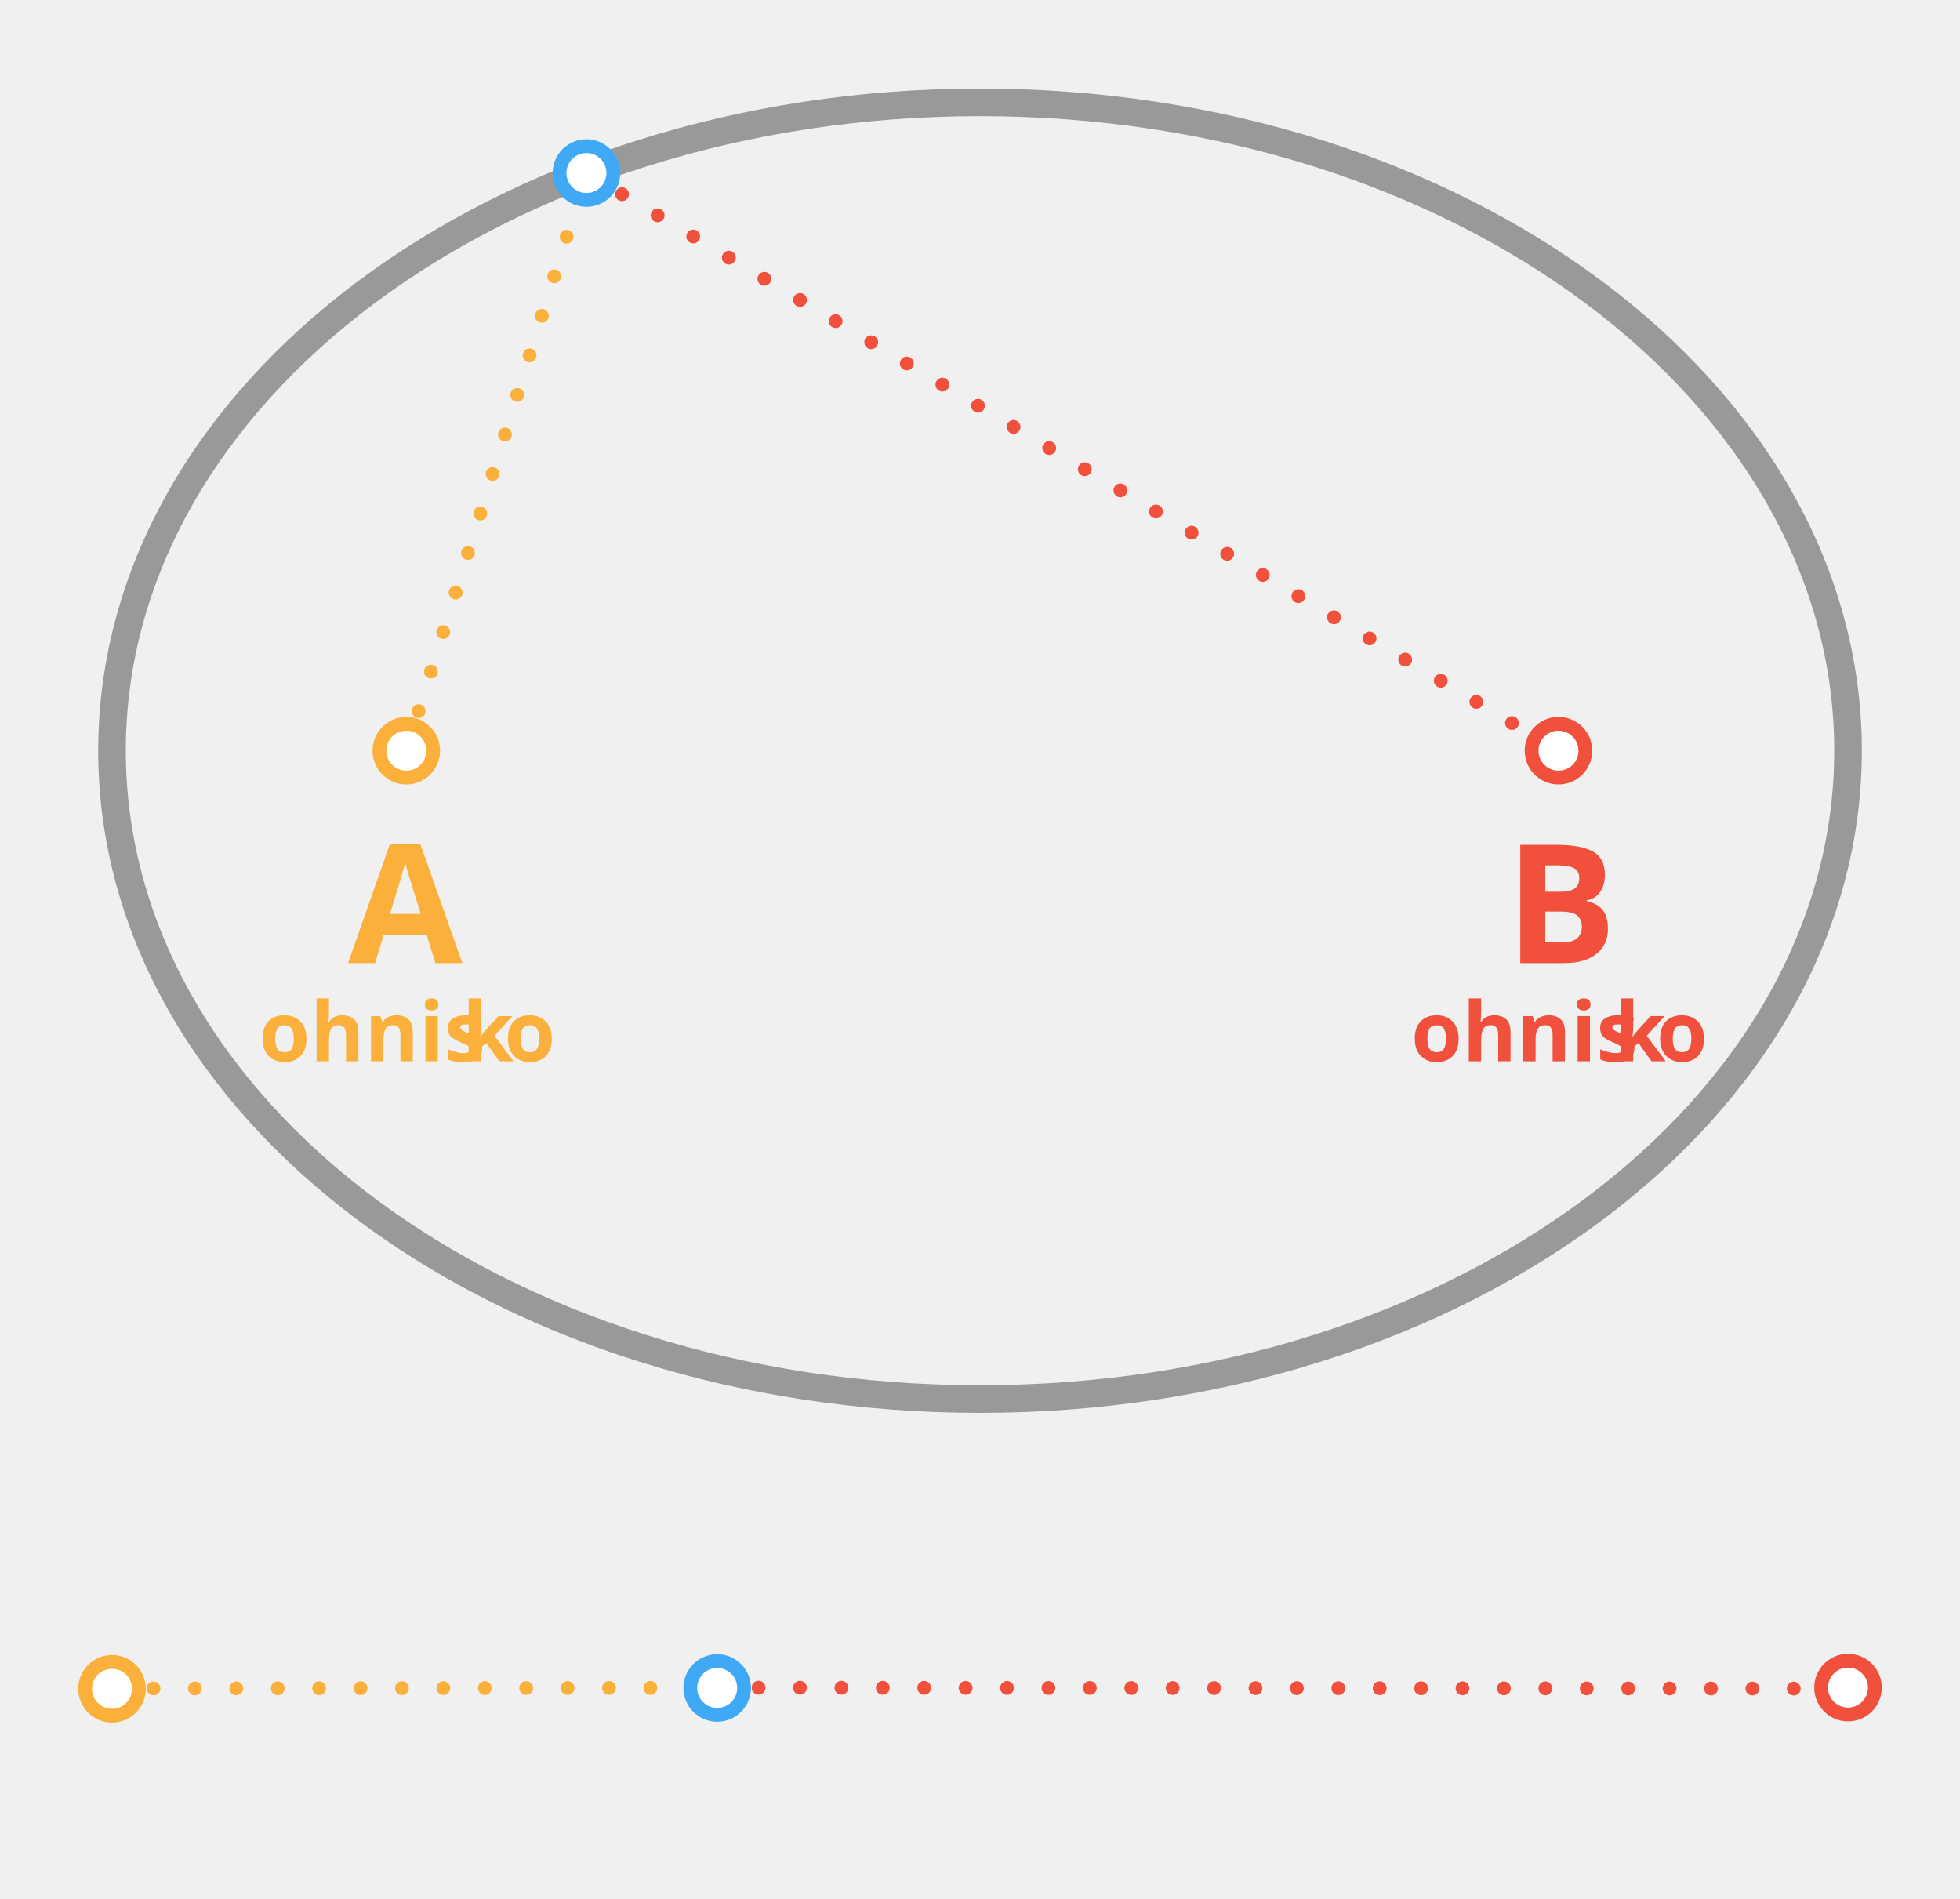
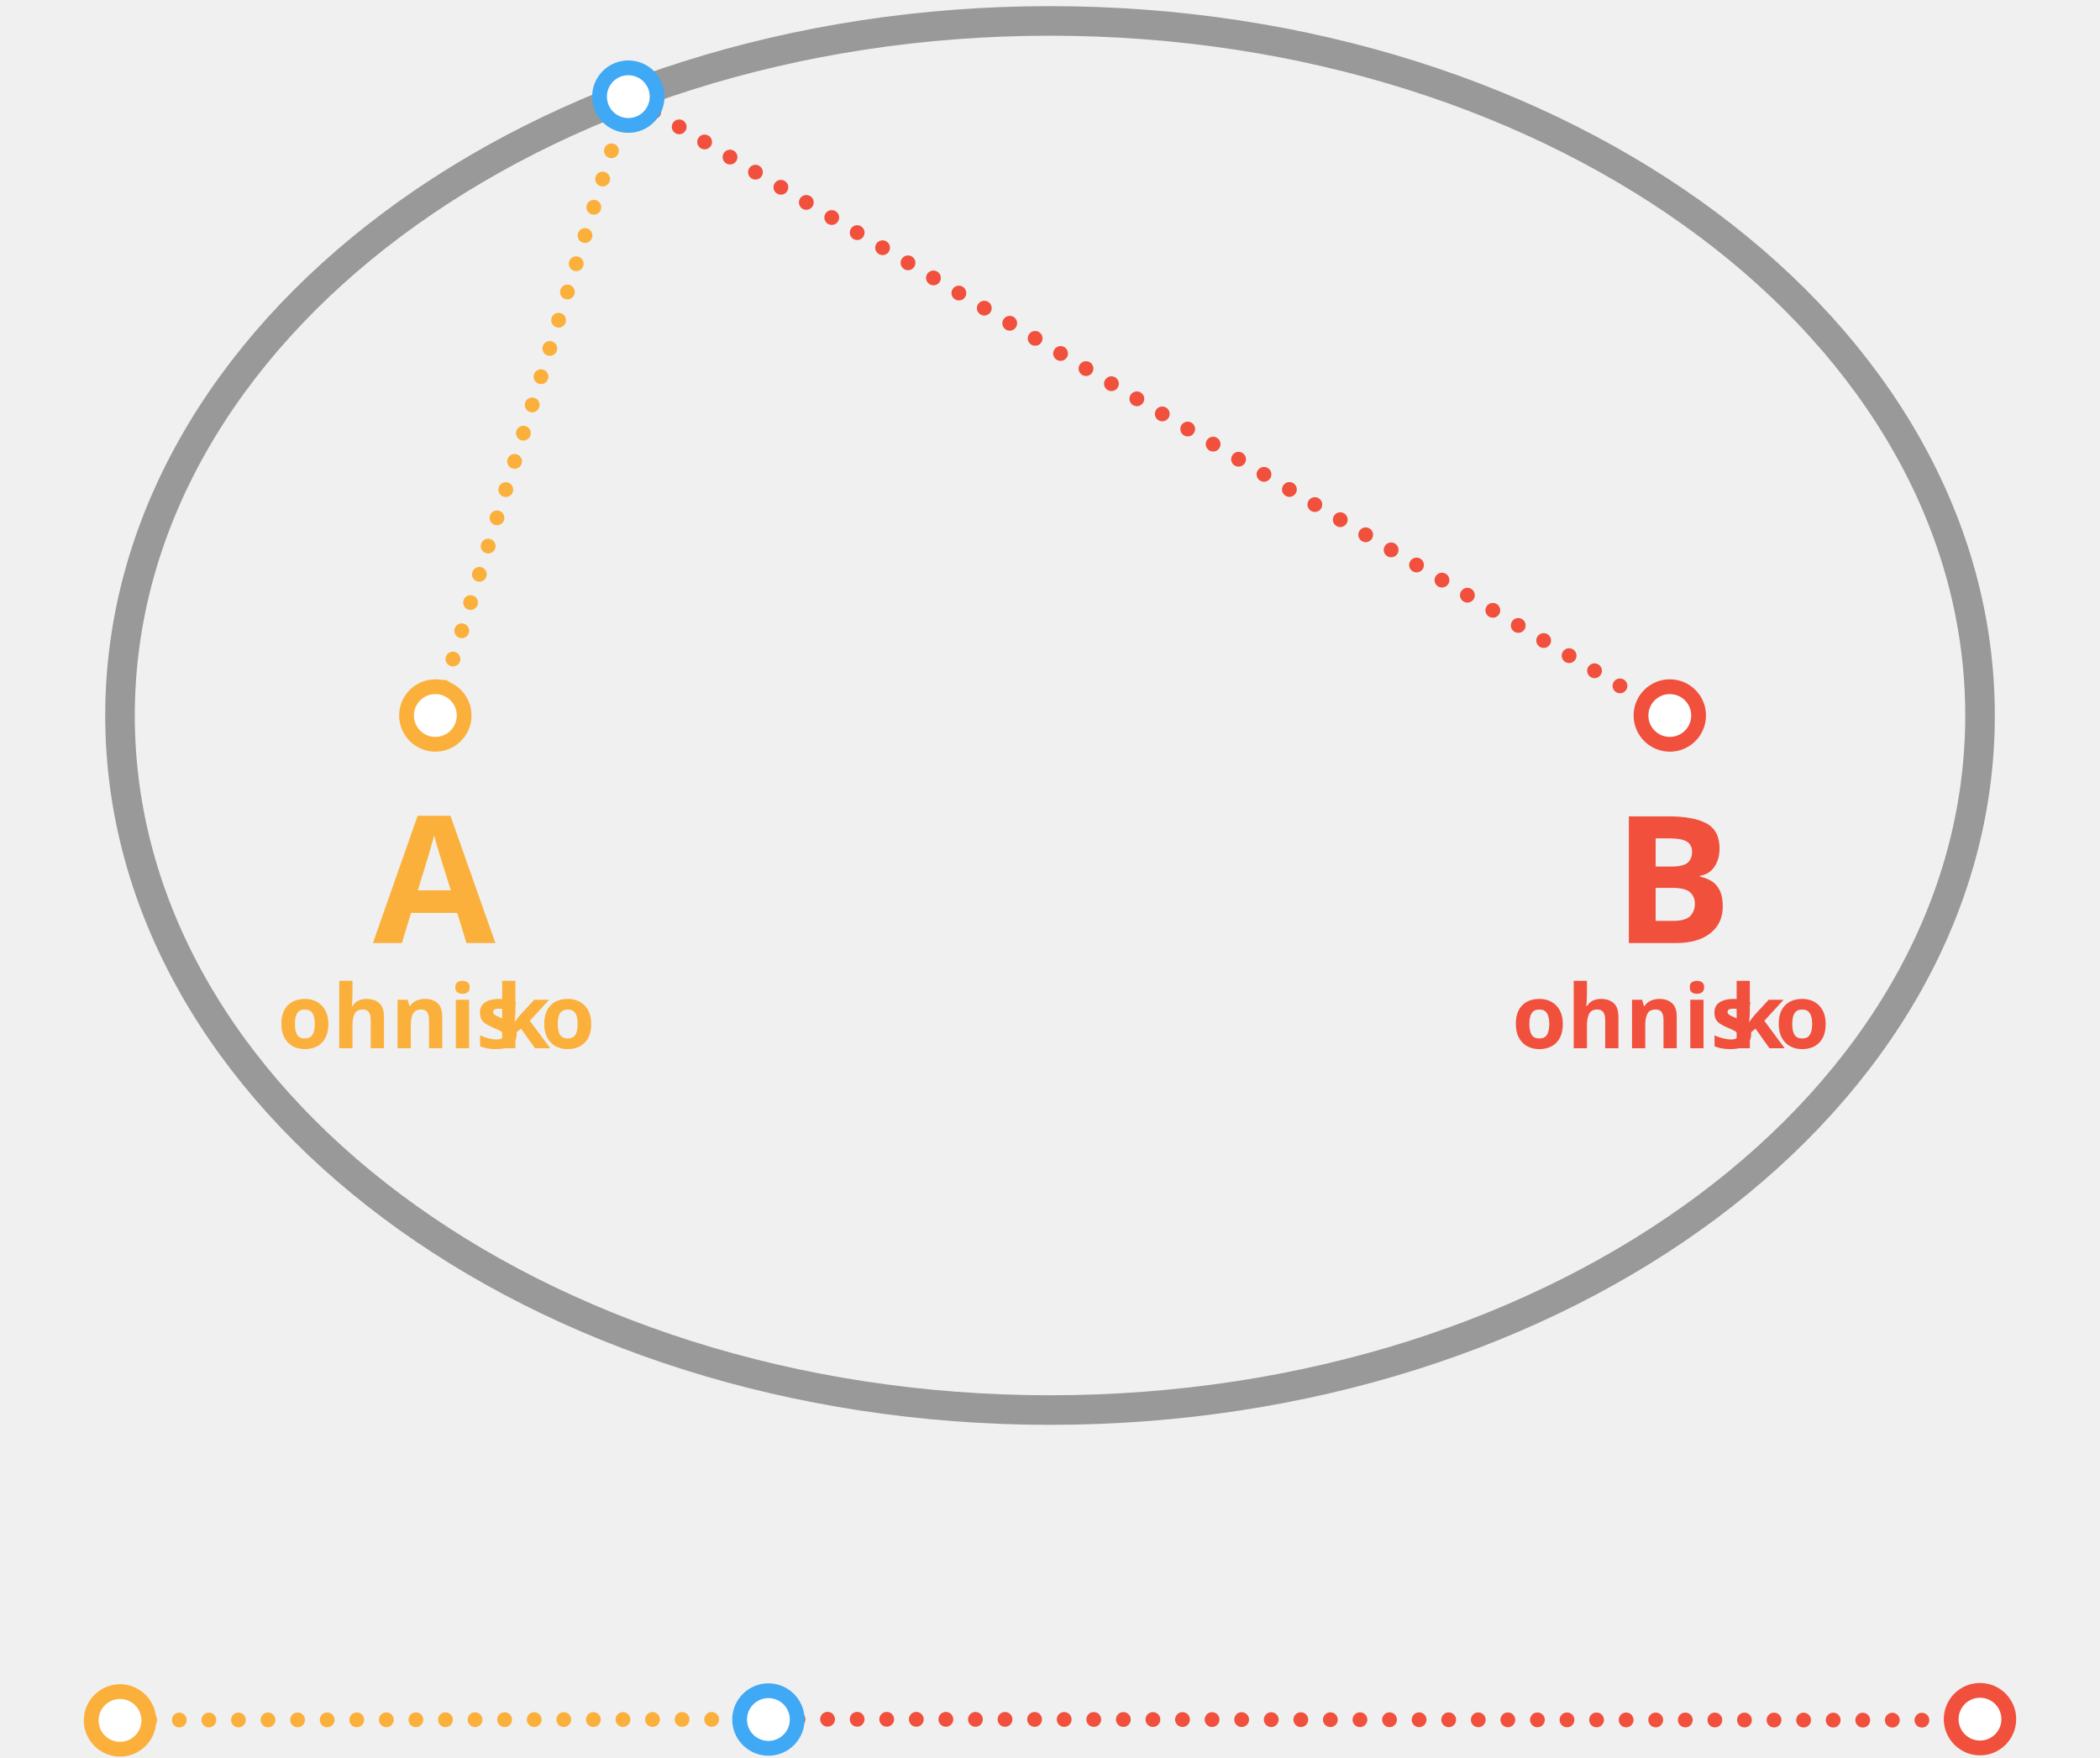
- <svg xmlns="http://www.w3.org/2000/svg" id="a" viewBox="0 0 568.01 550.12">
-   <line x1="169.95" y1="50.14" x2="451.65" y2="217.54" style="fill:none; stroke:#f1503d; stroke-dasharray:0 12; stroke-linecap:round; stroke-miterlimit:10; stroke-width:4px;" />
-   <line x1="117.75" y1="217.54" x2="169.95" y2="50.14" style="fill:none; stroke:#fbb03b; stroke-dasharray:0 12; stroke-linecap:round; stroke-miterlimit:10; stroke-width:4px;" />
+ <svg xmlns="http://www.w3.org/2000/svg" id="a" viewBox="0 0 568.01 475.46">
+   <line x1="169.95" y1="26.14" x2="451.65" y2="193.54" style="fill:none; stroke:#f1503d; stroke-dasharray:0 8; stroke-linecap:round; stroke-miterlimit:10; stroke-width:4px;" />
+   <line x1="117.75" y1="193.54" x2="169.95" y2="26.14" style="fill:none; stroke:#fbb03b; stroke-dasharray:0 8; stroke-linecap:round; stroke-miterlimit:10; stroke-width:4px;" />
  <g>
-     <line x1="207.84" y1="489.04" x2="535.52" y2="489.32" style="fill:none; stroke:#f1503d; stroke-dasharray:0 12; stroke-linecap:round; stroke-miterlimit:10; stroke-width:4px;" />
-     <line x1="32.49" y1="489.28" x2="207.84" y2="489.08" style="fill:none; stroke:#fbb03b; stroke-dasharray:0 12; stroke-linecap:round; stroke-miterlimit:10; stroke-width:4px;" />
+     <line x1="207.84" y1="465.04" x2="535.52" y2="465.32" style="fill:none; stroke:#f1503d; stroke-dasharray:0 8; stroke-linecap:round; stroke-miterlimit:10; stroke-width:4px;" />
+     <line x1="32.49" y1="465.28" x2="207.84" y2="465.08" style="fill:none; stroke:#fbb03b; stroke-dasharray:0 8; stroke-linecap:round; stroke-miterlimit:10; stroke-width:4px;" />
  </g>
-   <ellipse cx="284.01" cy="217.54" rx="251.55" ry="187.88" style="fill:none; stroke:#999; stroke-miterlimit:10; stroke-width:8px;" />
+   <ellipse cx="284.01" cy="193.54" rx="251.55" ry="187.88" style="fill:none; stroke:#999; stroke-miterlimit:10; stroke-width:8px;" />
  <g>
-     <path d="m117.75,225.33c-4.3,0-7.79-3.5-7.79-7.79s3.5-7.79,7.79-7.79,7.79,3.49,7.79,7.79-3.5,7.79-7.79,7.79Z" style="fill:#fff;" />
-     <path d="m117.75,211.75c3.2,0,5.79,2.59,5.79,5.79s-2.59,5.79-5.79,5.79-5.79-2.59-5.79-5.79,2.59-5.79,5.79-5.79m0-4c-5.4,0-9.79,4.39-9.79,9.79s4.39,9.79,9.79,9.79,9.79-4.39,9.79-9.79-4.39-9.79-9.79-9.79h0Z" style="fill:#fbb03b;" />
+     <path d="m117.75,201.33c-4.3,0-7.79-3.5-7.79-7.79s3.5-7.79,7.79-7.79,7.79,3.49,7.79,7.79-3.5,7.79-7.79,7.79Z" style="fill:#fff;" />
+     <path d="m117.75,187.75c3.2,0,5.79,2.59,5.79,5.79s-2.59,5.79-5.79,5.79-5.79-2.59-5.79-5.79,2.59-5.79,5.79-5.79m0-4c-5.4,0-9.79,4.39-9.79,9.79s4.39,9.79,9.79,9.79,9.79-4.39,9.79-9.79-4.39-9.79-9.79-9.79h0Z" style="fill:#fbb03b;" />
  </g>
  <g>
-     <path d="m32.46,497.16c-4.3,0-7.79-3.5-7.79-7.79s3.49-7.79,7.79-7.79,7.79,3.5,7.79,7.79-3.5,7.79-7.79,7.79Z" style="fill:#fff;" />
-     <path d="m32.46,483.58c3.2,0,5.79,2.59,5.79,5.79s-2.59,5.79-5.79,5.79-5.79-2.59-5.79-5.79,2.59-5.79,5.79-5.79m0-4c-5.4,0-9.79,4.39-9.79,9.79s4.39,9.79,9.79,9.79,9.79-4.39,9.79-9.79-4.39-9.79-9.79-9.79h0Z" style="fill:#fbb03b;" />
+     <path d="m32.46,473.16c-4.3,0-7.79-3.5-7.79-7.79s3.49-7.79,7.79-7.79,7.79,3.5,7.79,7.79-3.5,7.79-7.79,7.79Z" style="fill:#fff;" />
+     <path d="m32.46,459.58c3.2,0,5.79,2.59,5.79,5.79s-2.59,5.79-5.79,5.79-5.79-2.59-5.79-5.79,2.59-5.79,5.79-5.79m0-4c-5.4,0-9.79,4.39-9.79,9.79s4.39,9.79,9.79,9.79,9.79-4.39,9.79-9.79-4.39-9.79-9.79-9.79h0Z" style="fill:#fbb03b;" />
  </g>
  <g>
-     <path d="m169.95,57.93c-4.3,0-7.79-3.5-7.79-7.79s3.49-7.79,7.79-7.79,7.79,3.5,7.79,7.79-3.5,7.79-7.79,7.79Z" style="fill:#fff;" />
-     <path d="m169.95,44.35c3.2,0,5.79,2.59,5.79,5.79s-2.59,5.79-5.79,5.79-5.79-2.59-5.79-5.79,2.59-5.79,5.79-5.79m0-4c-5.4,0-9.79,4.39-9.79,9.79s4.39,9.79,9.79,9.79,9.79-4.39,9.79-9.79-4.39-9.79-9.79-9.79h0Z" style="fill:#3fa9f5;" />
+     <path d="m169.95,33.93c-4.3,0-7.79-3.5-7.79-7.79s3.49-7.79,7.79-7.79,7.79,3.5,7.79,7.79-3.5,7.79-7.79,7.79Z" style="fill:#fff;" />
+     <path d="m169.95,20.35c3.2,0,5.79,2.59,5.79,5.79s-2.59,5.79-5.79,5.79-5.79-2.59-5.79-5.79,2.59-5.79,5.79-5.79m0-4c-5.4,0-9.79,4.39-9.79,9.79s4.39,9.79,9.79,9.79,9.79-4.39,9.79-9.79-4.39-9.79-9.79-9.79h0Z" style="fill:#3fa9f5;" />
  </g>
  <g>
-     <path d="m207.84,496.92c-4.3,0-7.79-3.49-7.79-7.79s3.49-7.79,7.79-7.79,7.79,3.5,7.79,7.79-3.5,7.79-7.79,7.79Z" style="fill:#fff;" />
-     <path d="m207.84,483.34c3.2,0,5.79,2.59,5.79,5.79s-2.59,5.79-5.79,5.79-5.79-2.59-5.79-5.79,2.59-5.79,5.79-5.79m0-4c-5.4,0-9.79,4.39-9.79,9.79s4.39,9.79,9.79,9.79,9.79-4.39,9.79-9.79-4.39-9.79-9.79-9.79h0Z" style="fill:#3fa9f5;" />
+     <path d="m207.84,472.92c-4.3,0-7.79-3.49-7.79-7.79s3.49-7.79,7.79-7.79,7.79,3.5,7.79,7.79-3.5,7.79-7.79,7.79Z" style="fill:#fff;" />
+     <path d="m207.84,459.34c3.2,0,5.79,2.59,5.79,5.79s-2.59,5.79-5.79,5.79-5.79-2.59-5.79-5.79,2.59-5.79,5.79-5.79m0-4c-5.4,0-9.79,4.39-9.79,9.79s4.39,9.79,9.79,9.79,9.79-4.39,9.79-9.79-4.39-9.79-9.79-9.79h0Z" style="fill:#3fa9f5;" />
  </g>
  <g>
-     <path d="m451.65,225.33c-4.3,0-7.79-3.5-7.79-7.79s3.49-7.79,7.79-7.79,7.79,3.49,7.79,7.79-3.5,7.79-7.79,7.79Z" style="fill:#fff;" />
-     <path d="m451.65,211.75c3.2,0,5.79,2.59,5.79,5.79s-2.59,5.79-5.79,5.79-5.79-2.59-5.79-5.79,2.59-5.79,5.79-5.79m0-4c-5.4,0-9.79,4.39-9.79,9.79s4.39,9.79,9.79,9.79,9.79-4.39,9.79-9.79-4.39-9.79-9.79-9.79h0Z" style="fill:#f1503d;" />
+     <path d="m451.65,201.33c-4.3,0-7.79-3.5-7.79-7.79s3.49-7.79,7.79-7.79,7.79,3.49,7.79,7.79-3.5,7.79-7.79,7.79Z" style="fill:#fff;" />
+     <path d="m451.65,187.75c3.2,0,5.79,2.59,5.79,5.79s-2.59,5.79-5.79,5.79-5.79-2.59-5.79-5.79,2.59-5.79,5.79-5.79m0-4c-5.4,0-9.79,4.39-9.79,9.79s4.39,9.79,9.79,9.79,9.79-4.39,9.79-9.79-4.39-9.79-9.79-9.79h0Z" style="fill:#f1503d;" />
  </g>
  <g>
-     <path d="m535.55,496.82c-4.3,0-7.79-3.49-7.79-7.79s3.5-7.79,7.79-7.79,7.79,3.5,7.79,7.79-3.5,7.79-7.79,7.79Z" style="fill:#fff;" />
-     <path d="m535.55,483.24c3.2,0,5.79,2.59,5.79,5.79s-2.59,5.79-5.79,5.79-5.79-2.59-5.79-5.79,2.59-5.79,5.79-5.79m0-4c-5.4,0-9.79,4.39-9.79,9.79s4.39,9.79,9.79,9.79,9.79-4.39,9.79-9.79-4.39-9.79-9.79-9.79h0Z" style="fill:#f1503d;" />
+     <path d="m535.55,472.82c-4.3,0-7.79-3.49-7.79-7.79s3.5-7.79,7.79-7.79,7.79,3.5,7.79,7.79-3.5,7.79-7.79,7.79Z" style="fill:#fff;" />
+     <path d="m535.55,459.24c3.2,0,5.79,2.59,5.79,5.79s-2.59,5.79-5.79,5.79-5.79-2.59-5.79-5.79,2.59-5.79,5.79-5.79m0-4c-5.4,0-9.79,4.39-9.79,9.79s4.39,9.79,9.79,9.79,9.79-4.39,9.79-9.79-4.39-9.79-9.79-9.79h0Z" style="fill:#f1503d;" />
  </g>
-   <text transform="translate(100.87 279.09)" style="fill:#fbb03b; font-family:SegoeUI-Bold, 'Segoe UI'; font-size:48px; font-weight:700;">
+   <text transform="translate(100.87 255.09)" style="fill:#fbb03b; font-family:SegoeUI-Bold, 'Segoe UI'; font-size:48px; font-weight:700;">
    <tspan x="0" y="0">A</tspan>
  </text>
-   <text transform="translate(436.26 279.09)" style="fill:#f1503d; font-family:SegoeUI-Bold, 'Segoe UI'; font-size:48px; font-weight:700;">
+   <text transform="translate(436.26 255.09)" style="fill:#f1503d; font-family:SegoeUI-Bold, 'Segoe UI'; font-size:48px; font-weight:700;">
    <tspan x="0" y="0">B</tspan>
  </text>
-   <text transform="translate(75.03 307.55)" style="fill:#fbb03b; font-family:SegoeUI-Semibold, 'Segoe UI'; font-size:24px; font-weight:600;">
+   <text transform="translate(75.03 283.55)" style="fill:#fbb03b; font-family:SegoeUI-Semibold, 'Segoe UI'; font-size:24px; font-weight:600;">
    <tspan x="0" y="0">ohnis</tspan>
    <tspan x="58.92" y="0" style="letter-spacing:-.02em;">k</tspan>
    <tspan x="71.1" y="0">o</tspan>
  </text>
-   <text transform="translate(408.93 307.55)" style="fill:#f1503d; font-family:SegoeUI-Semibold, 'Segoe UI'; font-size:24px; font-weight:600;">
+   <text transform="translate(408.93 283.55)" style="fill:#f1503d; font-family:SegoeUI-Semibold, 'Segoe UI'; font-size:24px; font-weight:600;">
    <tspan x="0" y="0">ohnis</tspan>
    <tspan x="58.92" y="0" style="letter-spacing:-.02em;">k</tspan>
    <tspan x="71.1" y="0">o</tspan>
  </text>
</svg>
